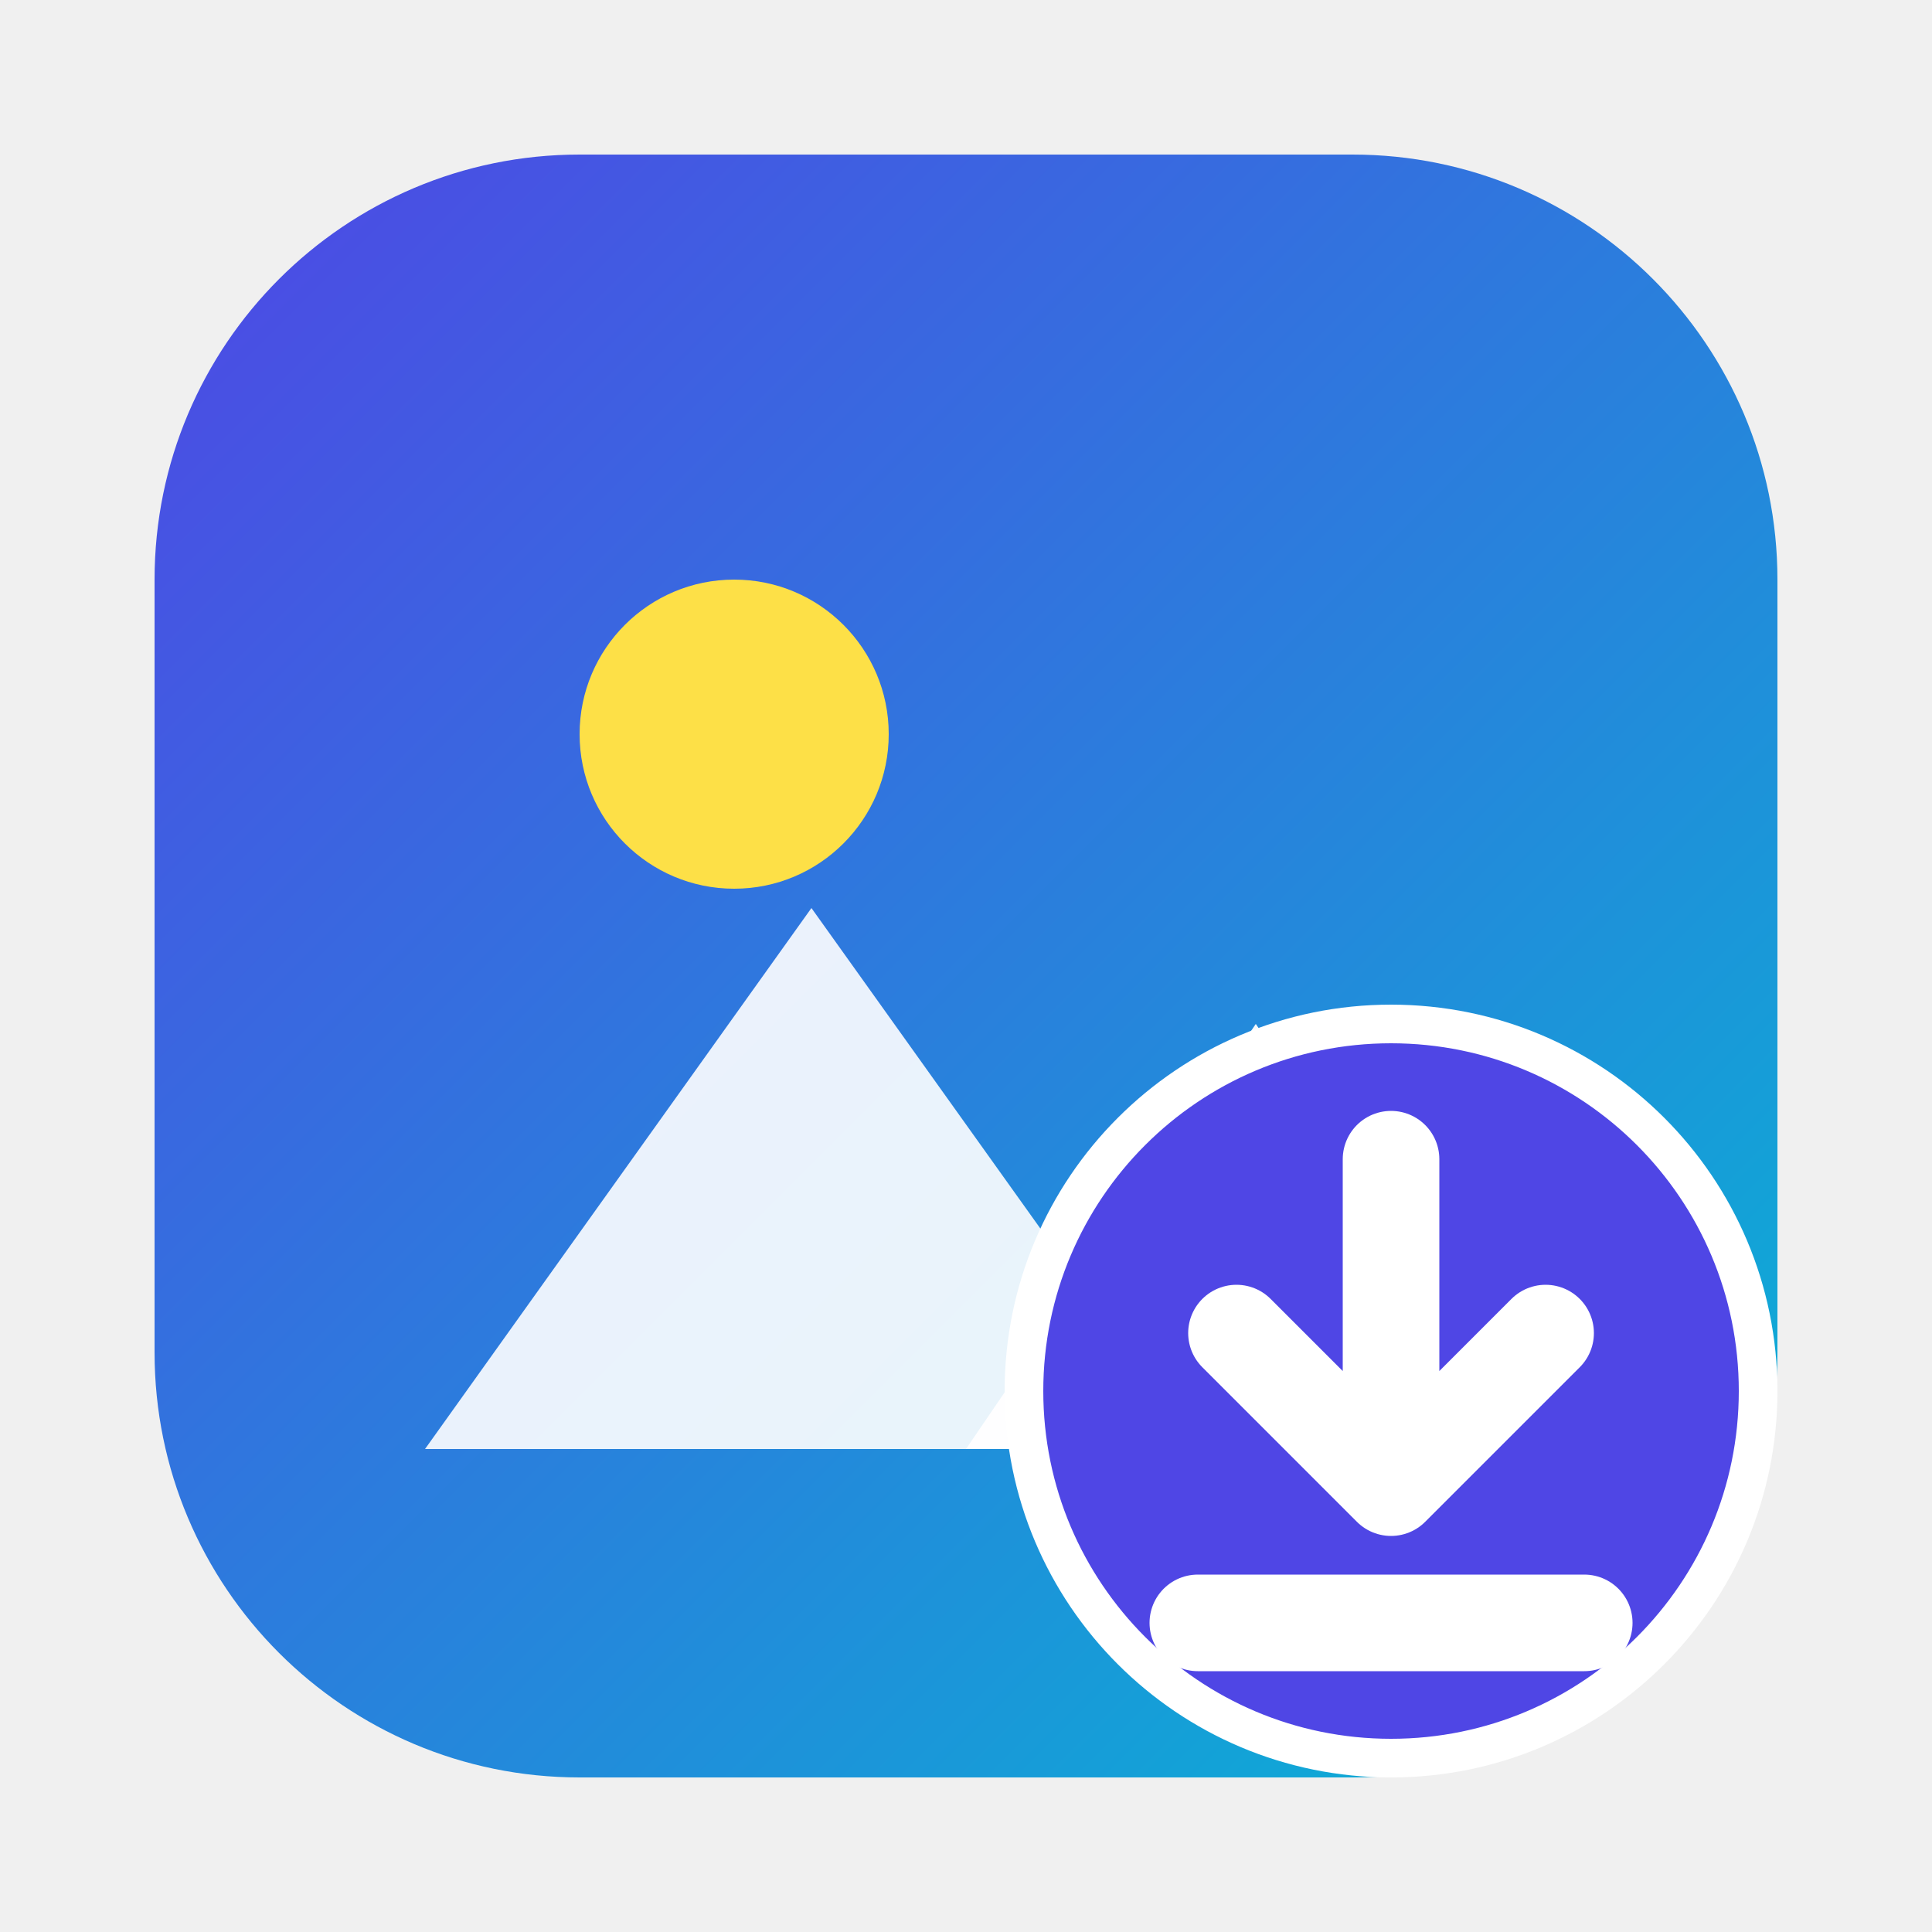
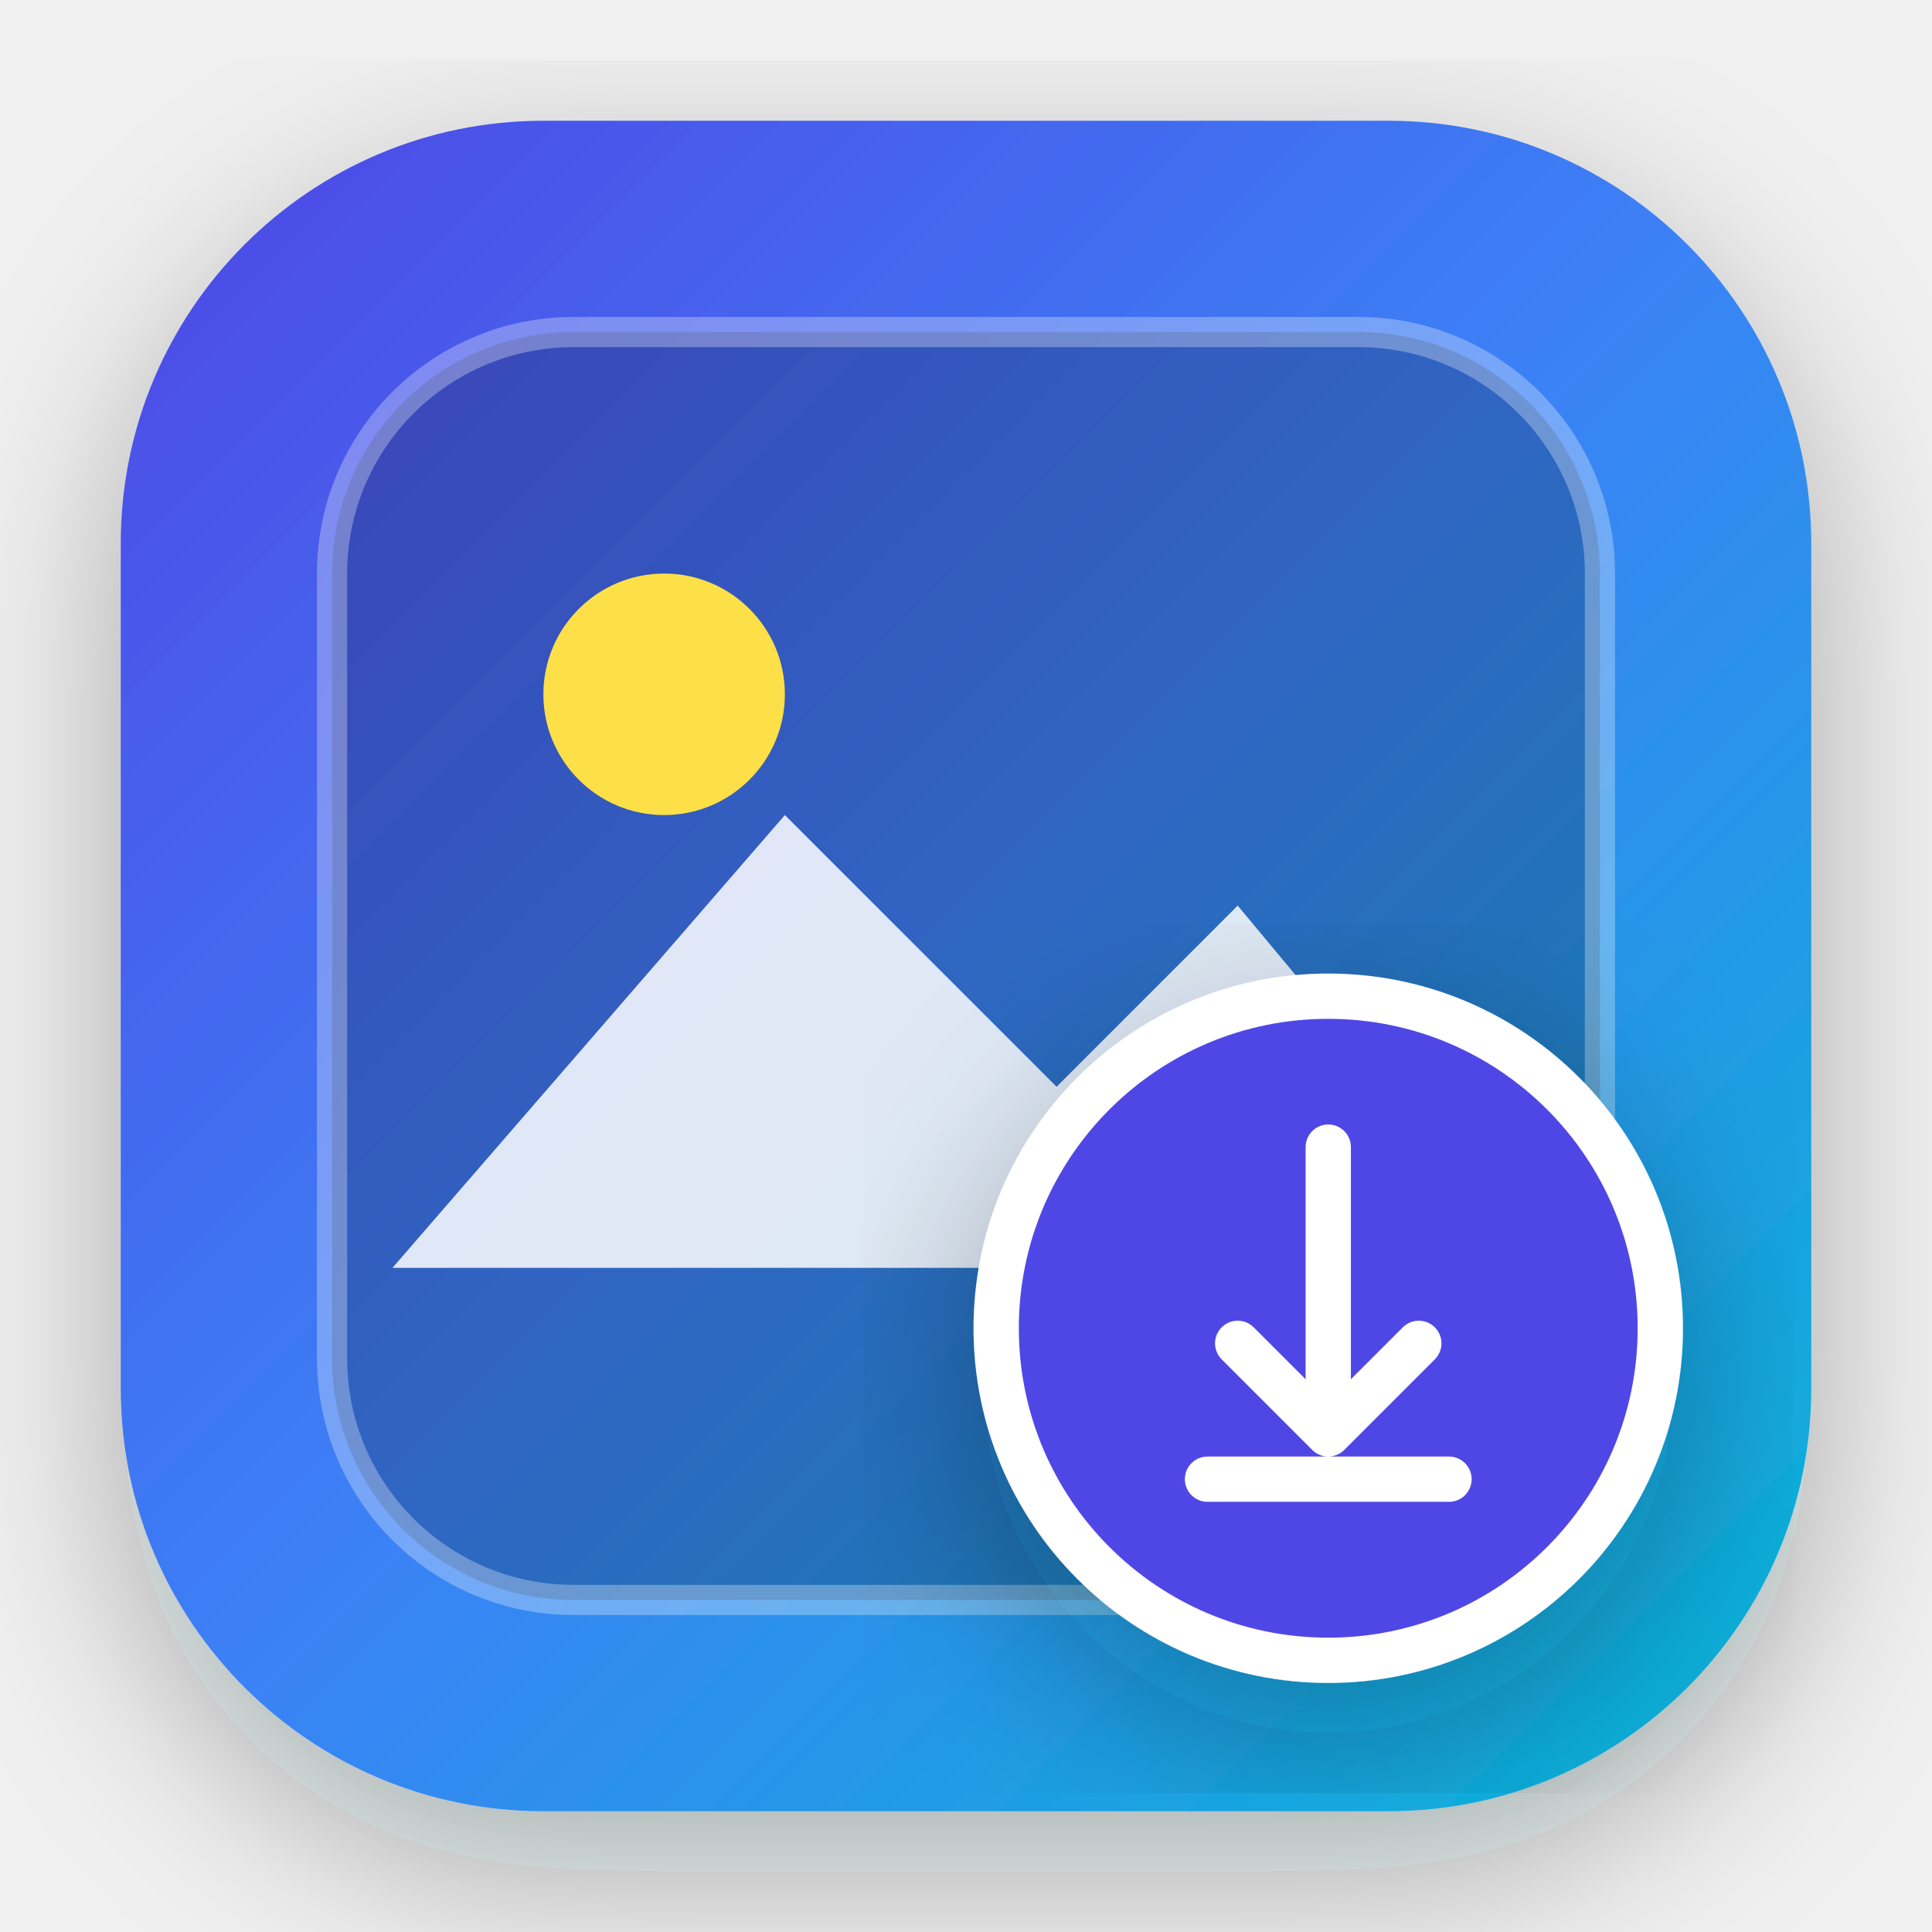
- <svg xmlns="http://www.w3.org/2000/svg" viewBox="0 0 100 100" role="img" aria-labelledby="title">
+ <svg xmlns="http://www.w3.org/2000/svg" viewBox="0 0 128 128" width="128" height="128">
  <defs>
-     <linearGradient id="background" x1="0" y1="0" x2="1" y2="1">
-       <stop stop-color="#4f46e5" />
-       <stop offset="1" stop-color="#06b6d4" />
+     <linearGradient id="bgGrad" x1="0%" y1="0%" x2="100%" y2="100%">
+       <stop offset="0%" stop-color="#4F46E5" />
+       <stop offset="50%" stop-color="#3B82F6" />
+       <stop offset="100%" stop-color="#06B6D4" />
    </linearGradient>
+     <linearGradient id="arrowGrad" x1="0%" y1="0%" x2="0%" y2="100%">
+       <stop offset="0%" stop-color="#FFFFFF" />
+       <stop offset="100%" stop-color="#E0F2FE" />
+     </linearGradient>
+     <filter id="dropShadow" x="-20%" y="-20%" width="140%" height="140%">
+       <feDropShadow dx="0" dy="4" stdDeviation="6" flood-color="#0F172A" flood-opacity="0.3" />
+     </filter>
  </defs>
-   <rect x="8" y="8" width="84" height="84" rx="22" fill="url(#background)" />
-   <circle cx="38" cy="38" r="8" fill="#fde047" />
-   <path d="M22 75 42 47 62 75Z" fill="#fff" opacity=".9" />
-   <path d="M50 75 65 53 80 75Z" fill="#fff" opacity=".95" />
-   <circle cx="72" cy="72" r="19" fill="#4f46e5" stroke="#fff" stroke-width="2" />
-   <path d="M72 60v16m-8-7 8 8 8-8M62 84h20" fill="none" stroke="#fff" stroke-width="5" stroke-linecap="round" stroke-linejoin="round" />
+   <rect x="8" y="8" width="112" height="112" rx="28" fill="url(#bgGrad)" filter="url(#dropShadow)" />
+   <rect x="22" y="22" width="84" height="84" rx="16" fill="#0F172A" fill-opacity="0.25" stroke="#FFFFFF" stroke-opacity="0.3" stroke-width="2" />
+   <circle cx="44" cy="46" r="8" fill="#FDE047" />
+   <path d="M26 84 L52 54 L70 72 L82 60 L102 84 Z" fill="#FFFFFF" fill-opacity="0.85" />
+   <circle cx="88" cy="88" r="22" fill="#4F46E5" stroke="#FFFFFF" stroke-width="3" filter="url(#dropShadow)" />
+   <path d="M88 76 L88 94 M82 89 L88 95 L94 89 M80 98 L96 98" stroke="#FFFFFF" stroke-width="3" stroke-linecap="round" stroke-linejoin="round" fill="none" />
</svg>
